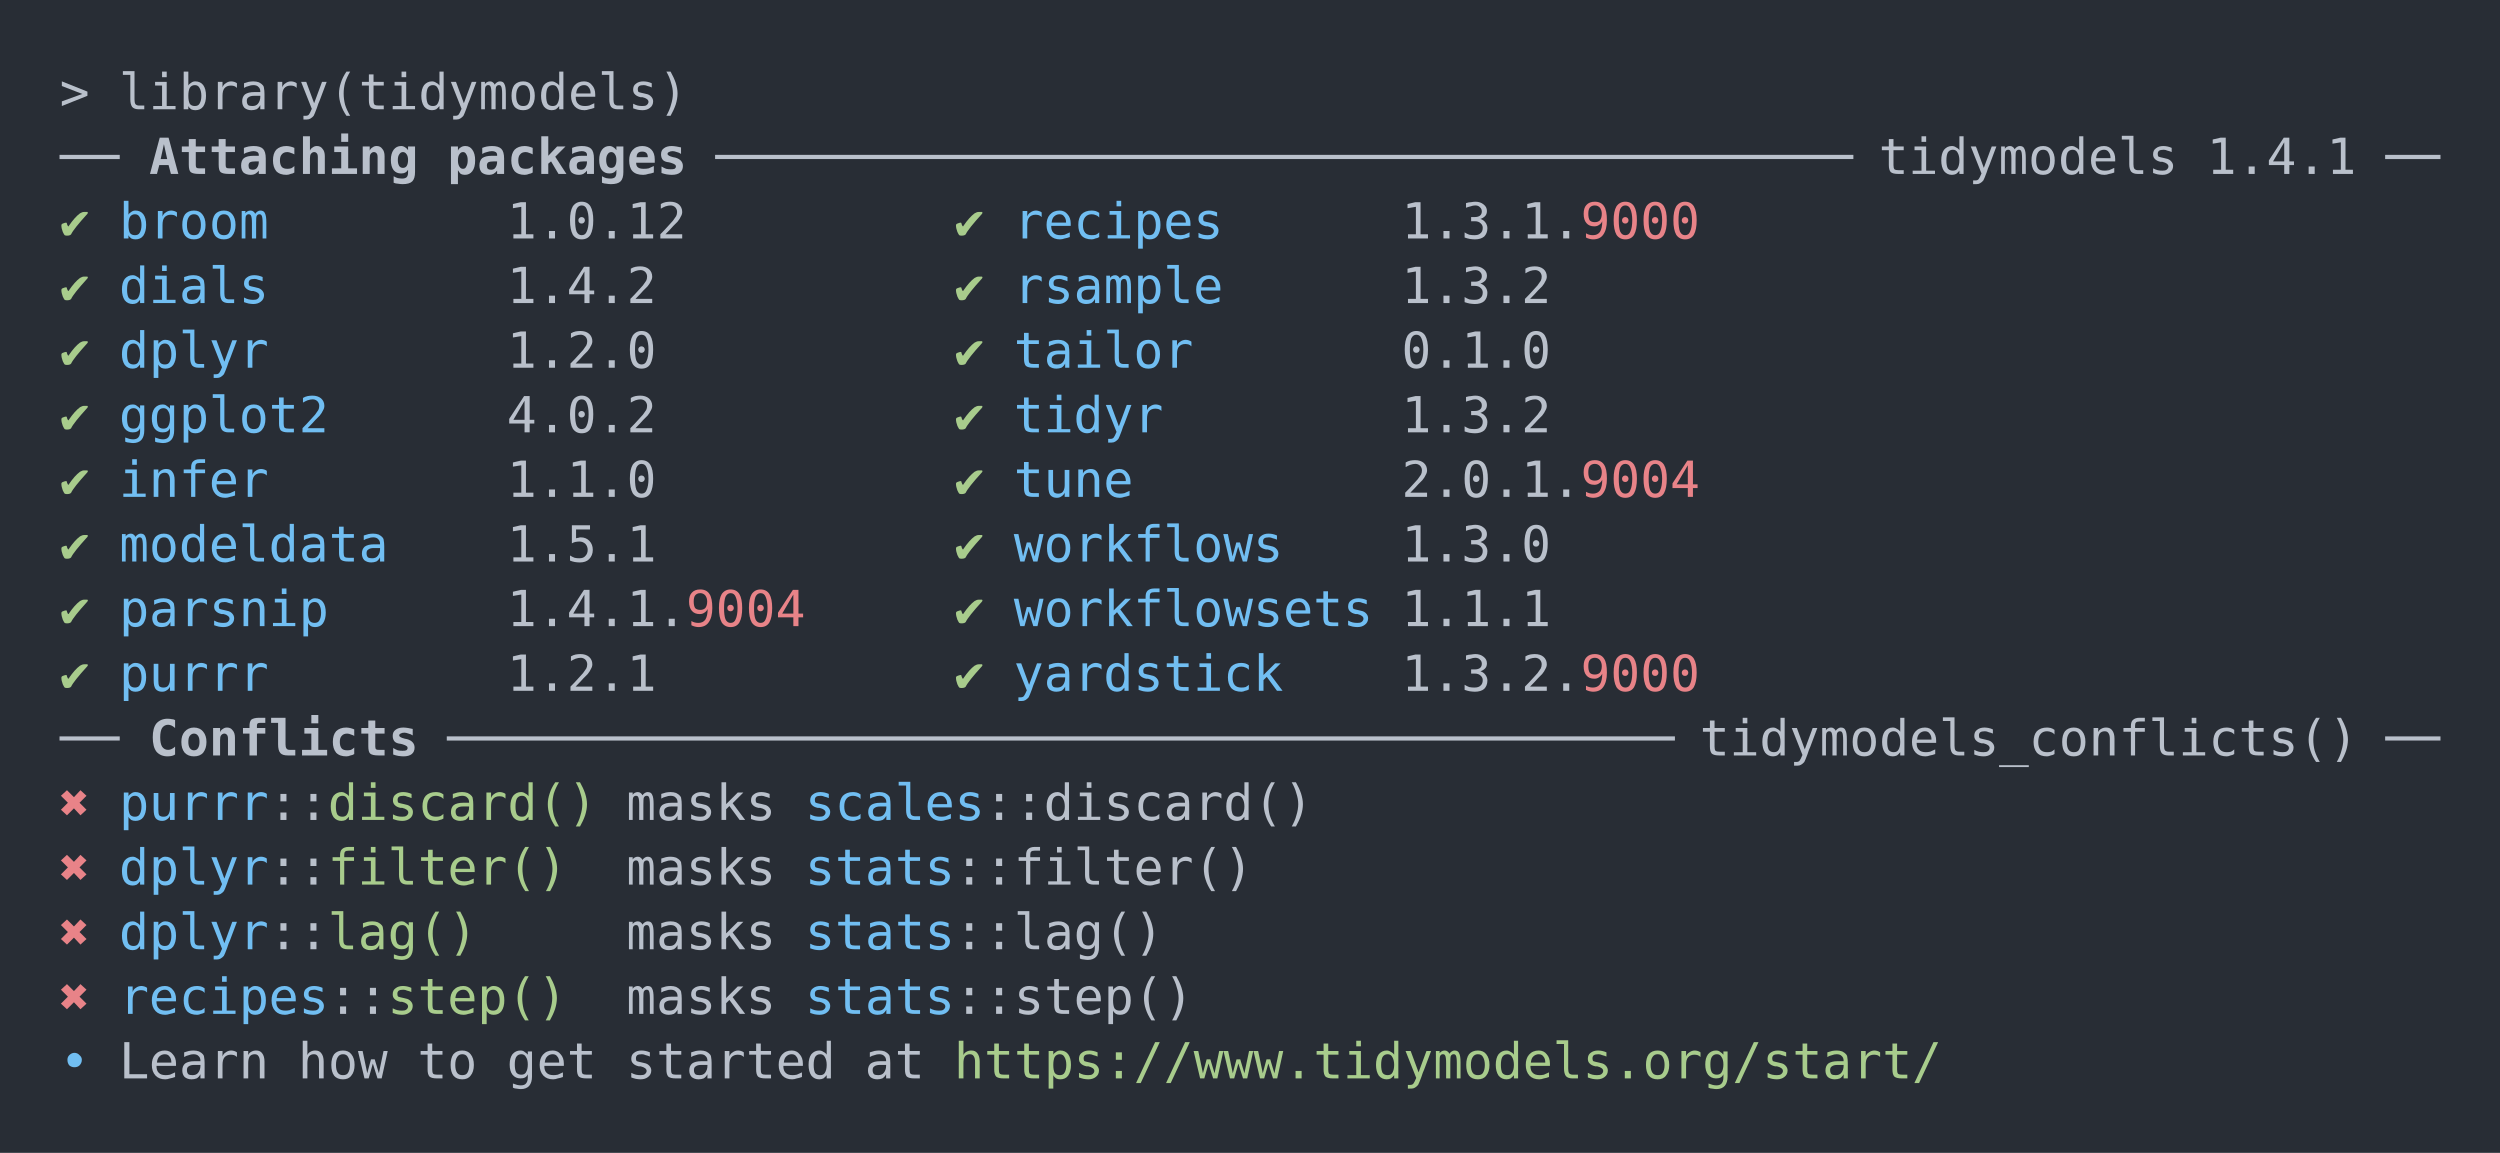
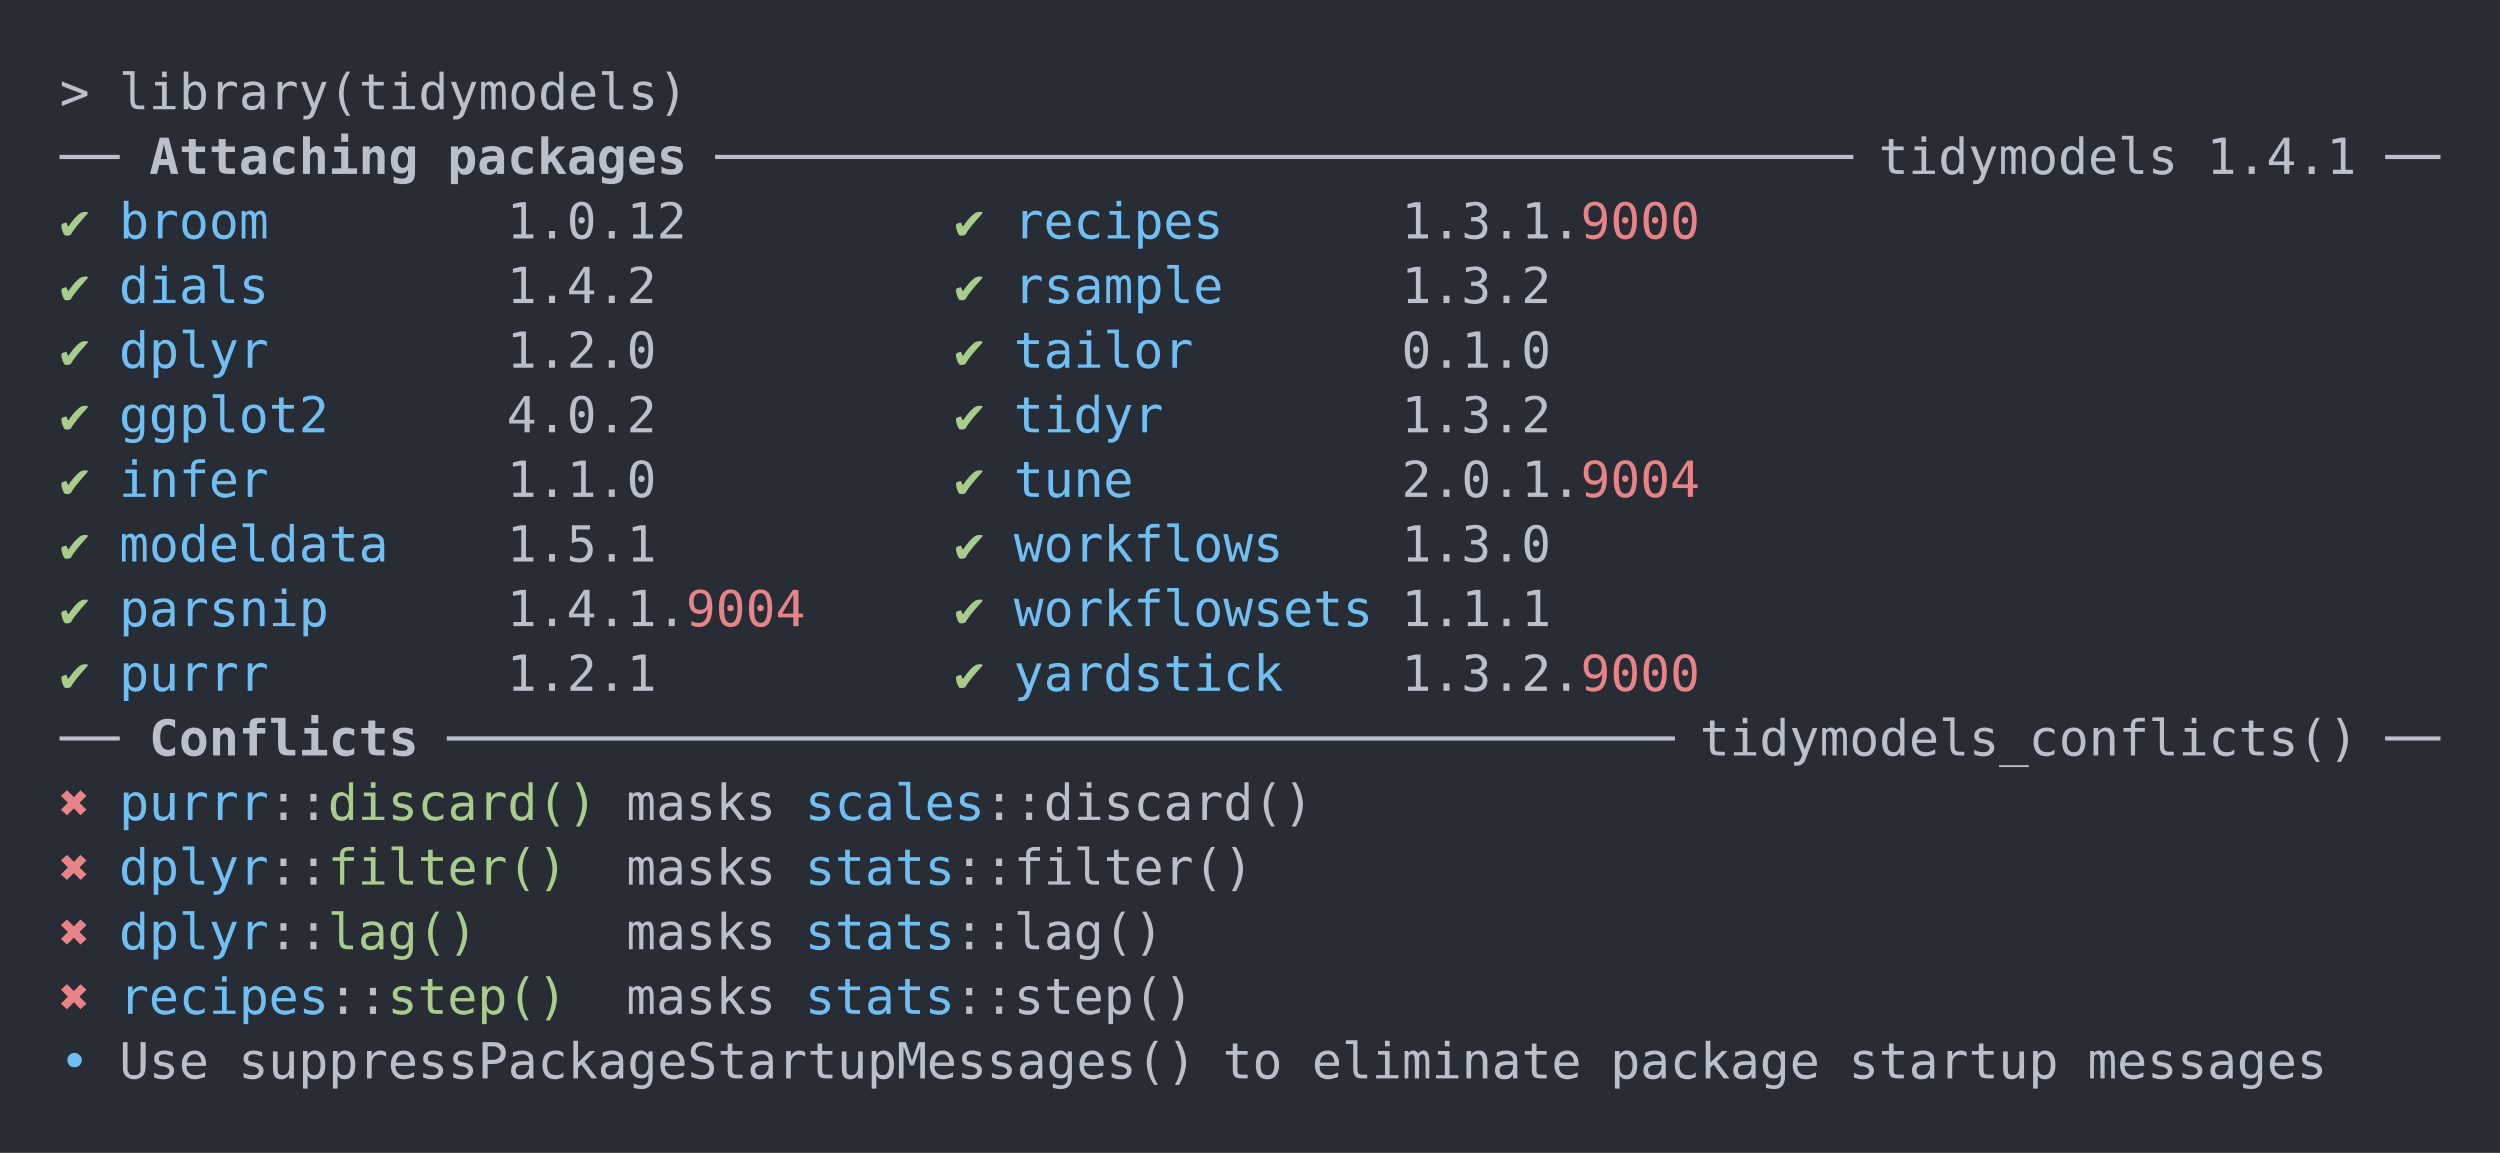
<svg xmlns="http://www.w3.org/2000/svg" xmlns:xlink="http://www.w3.org/1999/xlink" width="840" height="387.36">
  <rect width="840" height="387.36" rx="0" ry="0" class="a" />
  <svg height="347.36" viewBox="0 0 80 34.736" width="800" x="20" y="20">
    <style>.a{fill:rgb(40,45,53)}.b{font-family:'Fira Code',Monaco,Consolas,Menlo,'Bitstream Vera Sans Mono','Powerline Symbols',monospace}.c{fill:transparent}.d{fill:rgb(185,192,203);white-space:pre}.e{fill:rgb(185,192,203);font-weight:bold;white-space:pre}.f{fill:rgb(168,204,140);white-space:pre}.g{fill:rgb(113,190,242);white-space:pre}.h{fill:rgb(232,131,136);white-space:pre}</style>
    <g font-family="'Fira Code',Monaco,Consolas,Menlo,'Bitstream Vera Sans Mono','Powerline Symbols',monospace" font-size="1.67" class="b">
      <defs>
        <symbol id="a">
          <rect height="16" width="80" x="0" y="0" class="c" />
        </symbol>
      </defs>
      <rect height="34.736" width="80" class="a" />
      <svg x="0" y="0" width="80">
        <svg x="0">
          <use xlink:href="#a" />
          <text font-size="1.67" x="0" y="1.67" class="d">&gt;</text>
          <text font-size="1.67" x="2.004" y="1.67" class="d">library(tidymodels)</text>
          <text font-size="1.67" x="0" y="3.841" class="d">──</text>
          <text font-size="1.67" x="3.006" y="3.841" class="e">Attaching</text>
          <text font-size="1.67" x="13.026" y="3.841" class="e">packages</text>
          <text font-size="1.67" x="22.044" y="3.841" class="d">──────────────────────────────────────</text>
          <text font-size="1.67" x="61.122" y="3.841" class="d">tidymodels</text>
          <text font-size="1.67" x="72.144" y="3.841" class="d">1.4.1</text>
          <text font-size="1.67" x="78.156" y="3.841" class="d">──</text>
          <text font-size="1.67" x="0" y="6.012" class="f">✔</text>
          <text font-size="1.67" x="2.004" y="6.012" class="g">broom</text>
          <text font-size="1.67" x="15.03" y="6.012" class="d">1.0.12</text>
          <text font-size="1.67" x="30.06" y="6.012" class="f">✔</text>
          <text font-size="1.67" x="32.064" y="6.012" class="g">recipes</text>
          <text font-size="1.67" x="45.09" y="6.012" class="d">1.3.1.</text>
          <text font-size="1.67" x="51.102" y="6.012" class="h">9000</text>
          <text font-size="1.67" x="0" y="8.183" class="f">✔</text>
          <text font-size="1.67" x="2.004" y="8.183" class="g">dials</text>
          <text font-size="1.67" x="15.03" y="8.183" class="d">1.4.2</text>
          <text font-size="1.67" x="30.06" y="8.183" class="f">✔</text>
          <text font-size="1.67" x="32.064" y="8.183" class="g">rsample</text>
          <text font-size="1.67" x="45.09" y="8.183" class="d">1.3.2</text>
          <text font-size="1.67" x="0" y="10.354" class="f">✔</text>
          <text font-size="1.67" x="2.004" y="10.354" class="g">dplyr</text>
          <text font-size="1.67" x="15.03" y="10.354" class="d">1.2.0</text>
          <text font-size="1.67" x="30.06" y="10.354" class="f">✔</text>
          <text font-size="1.67" x="32.064" y="10.354" class="g">tailor</text>
          <text font-size="1.67" x="45.09" y="10.354" class="d">0.1.0</text>
          <text font-size="1.67" x="0" y="12.525" class="f">✔</text>
          <text font-size="1.67" x="2.004" y="12.525" class="g">ggplot2</text>
          <text font-size="1.67" x="15.03" y="12.525" class="d">4.0.2</text>
          <text font-size="1.67" x="30.06" y="12.525" class="f">✔</text>
          <text font-size="1.67" x="32.064" y="12.525" class="g">tidyr</text>
          <text font-size="1.67" x="45.09" y="12.525" class="d">1.3.2</text>
          <text font-size="1.67" x="0" y="14.696" class="f">✔</text>
          <text font-size="1.67" x="2.004" y="14.696" class="g">infer</text>
          <text font-size="1.67" x="15.03" y="14.696" class="d">1.1.0</text>
          <text font-size="1.67" x="30.06" y="14.696" class="f">✔</text>
          <text font-size="1.67" x="32.064" y="14.696" class="g">tune</text>
          <text font-size="1.67" x="45.09" y="14.696" class="d">2.0.1.</text>
          <text font-size="1.67" x="51.102" y="14.696" class="h">9004</text>
          <text font-size="1.67" x="0" y="16.867" class="f">✔</text>
          <text font-size="1.67" x="2.004" y="16.867" class="g">modeldata</text>
          <text font-size="1.67" x="15.03" y="16.867" class="d">1.5.1</text>
          <text font-size="1.67" x="30.06" y="16.867" class="f">✔</text>
          <text font-size="1.67" x="32.064" y="16.867" class="g">workflows</text>
          <text font-size="1.67" x="45.09" y="16.867" class="d">1.3.0</text>
          <text font-size="1.67" x="0" y="19.038" class="f">✔</text>
          <text font-size="1.67" x="2.004" y="19.038" class="g">parsnip</text>
          <text font-size="1.67" x="15.03" y="19.038" class="d">1.4.1.</text>
          <text font-size="1.67" x="21.042" y="19.038" class="h">9004</text>
          <text font-size="1.67" x="30.06" y="19.038" class="f">✔</text>
          <text font-size="1.67" x="32.064" y="19.038" class="g">workflowsets</text>
          <text font-size="1.67" x="45.09" y="19.038" class="d">1.1.1</text>
          <text font-size="1.67" x="0" y="21.209" class="f">✔</text>
          <text font-size="1.67" x="2.004" y="21.209" class="g">purrr</text>
          <text font-size="1.67" x="15.03" y="21.209" class="d">1.2.1</text>
          <text font-size="1.67" x="30.06" y="21.209" class="f">✔</text>
          <text font-size="1.67" x="32.064" y="21.209" class="g">yardstick</text>
          <text font-size="1.67" x="45.09" y="21.209" class="d">1.3.2.</text>
          <text font-size="1.67" x="51.102" y="21.209" class="h">9000</text>
          <text font-size="1.67" x="0" y="23.38" class="d">──</text>
          <text font-size="1.67" x="3.006" y="23.38" class="e">Conflicts</text>
          <text font-size="1.67" x="13.026" y="23.38" class="d">─────────────────────────────────────────</text>
          <text font-size="1.67" x="55.11" y="23.38" class="d">tidymodels_conflicts()</text>
          <text font-size="1.67" x="78.156" y="23.38" class="d">──</text>
          <text font-size="1.67" x="0" y="25.551" class="h">✖</text>
          <text font-size="1.67" x="2.004" y="25.551" class="g">purrr</text>
          <text font-size="1.67" x="7.014" y="25.551" class="d">::</text>
          <text font-size="1.67" x="9.018" y="25.551" class="f">discard()</text>
          <text font-size="1.67" x="19.038" y="25.551" class="d">masks</text>
          <text font-size="1.67" x="25.05" y="25.551" class="g">scales</text>
          <text font-size="1.67" x="31.062" y="25.551" class="d">::discard()</text>
          <text font-size="1.67" x="0" y="27.722" class="h">✖</text>
          <text font-size="1.67" x="2.004" y="27.722" class="g">dplyr</text>
          <text font-size="1.67" x="7.014" y="27.722" class="d">::</text>
          <text font-size="1.67" x="9.018" y="27.722" class="f">filter()</text>
          <text font-size="1.67" x="19.038" y="27.722" class="d">masks</text>
          <text font-size="1.67" x="25.05" y="27.722" class="g">stats</text>
          <text font-size="1.67" x="30.06" y="27.722" class="d">::filter()</text>
          <text font-size="1.67" x="0" y="29.893" class="h">✖</text>
          <text font-size="1.67" x="2.004" y="29.893" class="g">dplyr</text>
          <text font-size="1.67" x="7.014" y="29.893" class="d">::</text>
          <text font-size="1.67" x="9.018" y="29.893" class="f">lag()</text>
          <text font-size="1.67" x="19.038" y="29.893" class="d">masks</text>
          <text font-size="1.67" x="25.05" y="29.893" class="g">stats</text>
          <text font-size="1.67" x="30.06" y="29.893" class="d">::lag()</text>
          <text font-size="1.67" x="0" y="32.064" class="h">✖</text>
          <text font-size="1.67" x="2.004" y="32.064" class="g">recipes</text>
          <text font-size="1.67" x="9.018" y="32.064" class="d">::</text>
          <text font-size="1.67" x="11.022" y="32.064" class="f">step()</text>
          <text font-size="1.67" x="19.038" y="32.064" class="d">masks</text>
          <text font-size="1.67" x="25.05" y="32.064" class="g">stats</text>
          <text font-size="1.67" x="30.06" y="32.064" class="d">::step()</text>
          <text font-size="1.67" x="0" y="34.235" class="g">•</text>
-           <text font-size="1.67" x="2.004" y="34.235" class="d">Learn</text>
-           <text font-size="1.67" x="8.016" y="34.235" class="d">how</text>
-           <text font-size="1.67" x="12.024" y="34.235" class="d">to</text>
-           <text font-size="1.67" x="15.03" y="34.235" class="d">get</text>
-           <text font-size="1.67" x="19.038" y="34.235" class="d">started</text>
-           <text font-size="1.67" x="27.054" y="34.235" class="d">at</text>
-           <text font-size="1.67" x="30.06" y="34.235" class="f">https://www.tidymodels.org/start/</text>
+           <text font-size="1.67" x="2.004" y="34.235" class="d">Use</text>
+           <text font-size="1.67" x="6.012" y="34.235" class="d">suppressPackageStartupMessages()</text>
+           <text font-size="1.67" x="39.078" y="34.235" class="d">to</text>
+           <text font-size="1.67" x="42.084" y="34.235" class="d">eliminate</text>
+           <text font-size="1.67" x="52.104" y="34.235" class="d">package</text>
+           <text font-size="1.67" x="60.12" y="34.235" class="d">startup</text>
+           <text font-size="1.67" x="68.136" y="34.235" class="d">messages</text>
        </svg>
      </svg>
    </g>
  </svg>
</svg>
